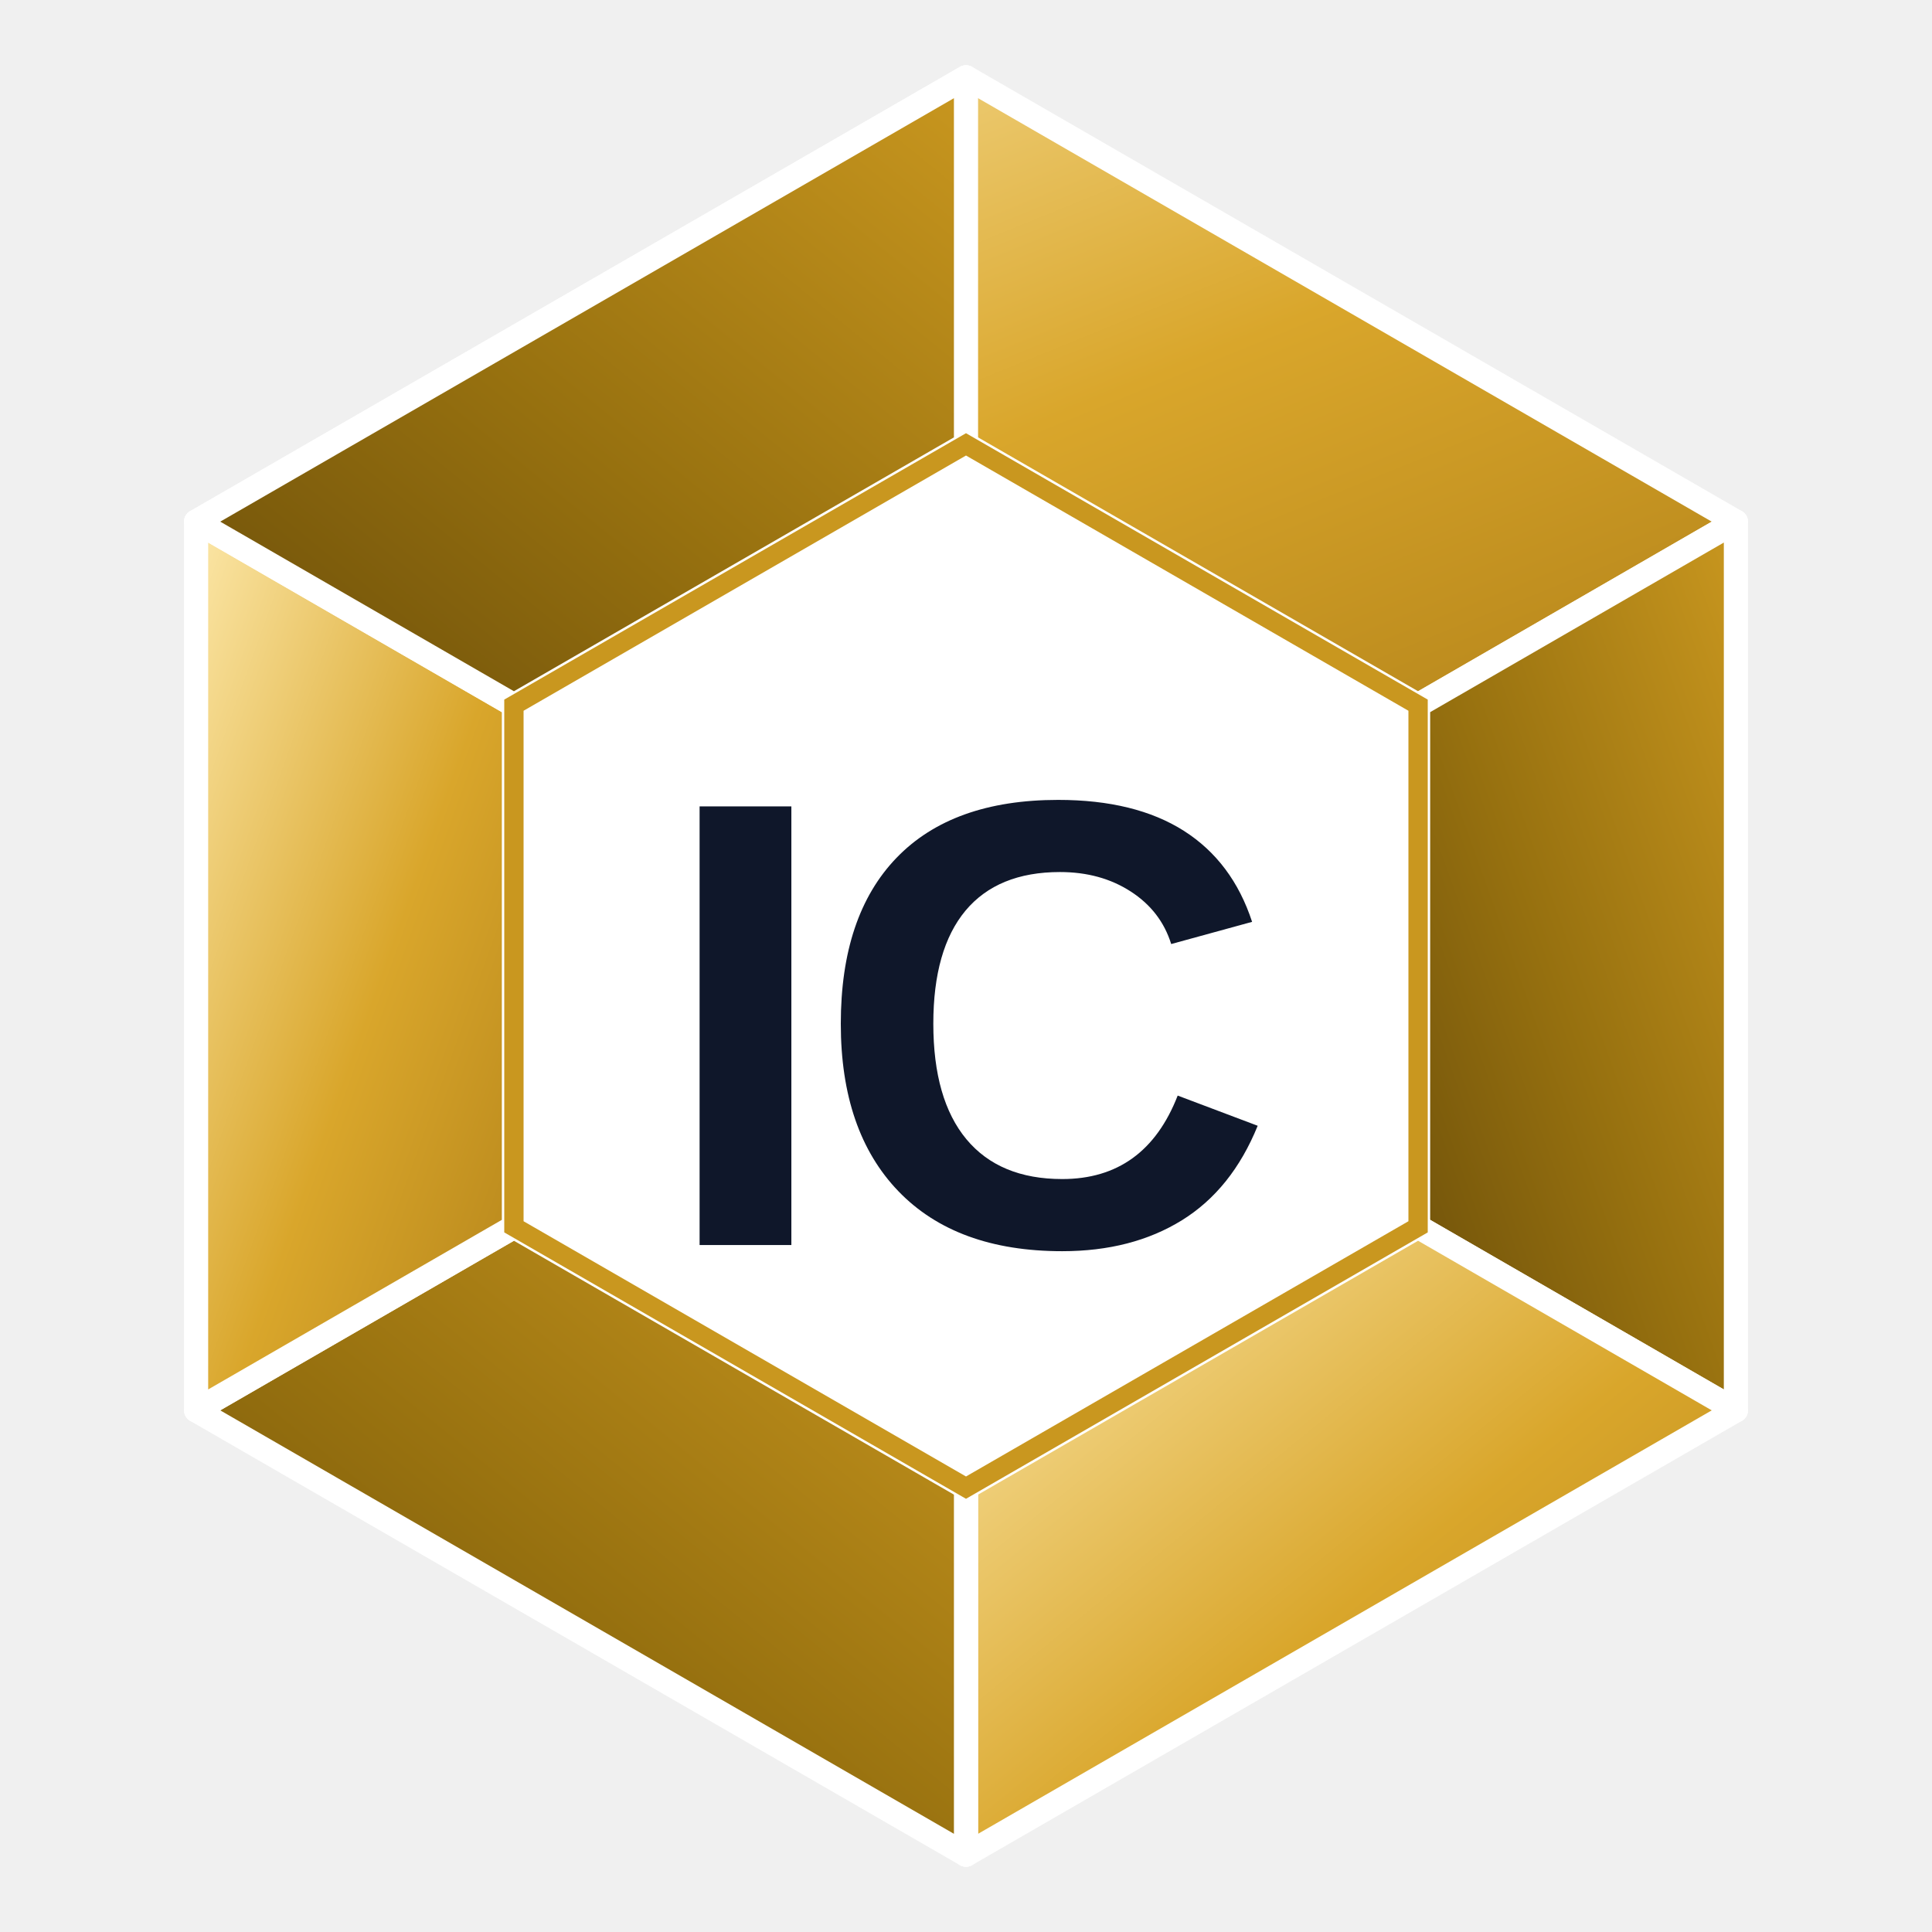
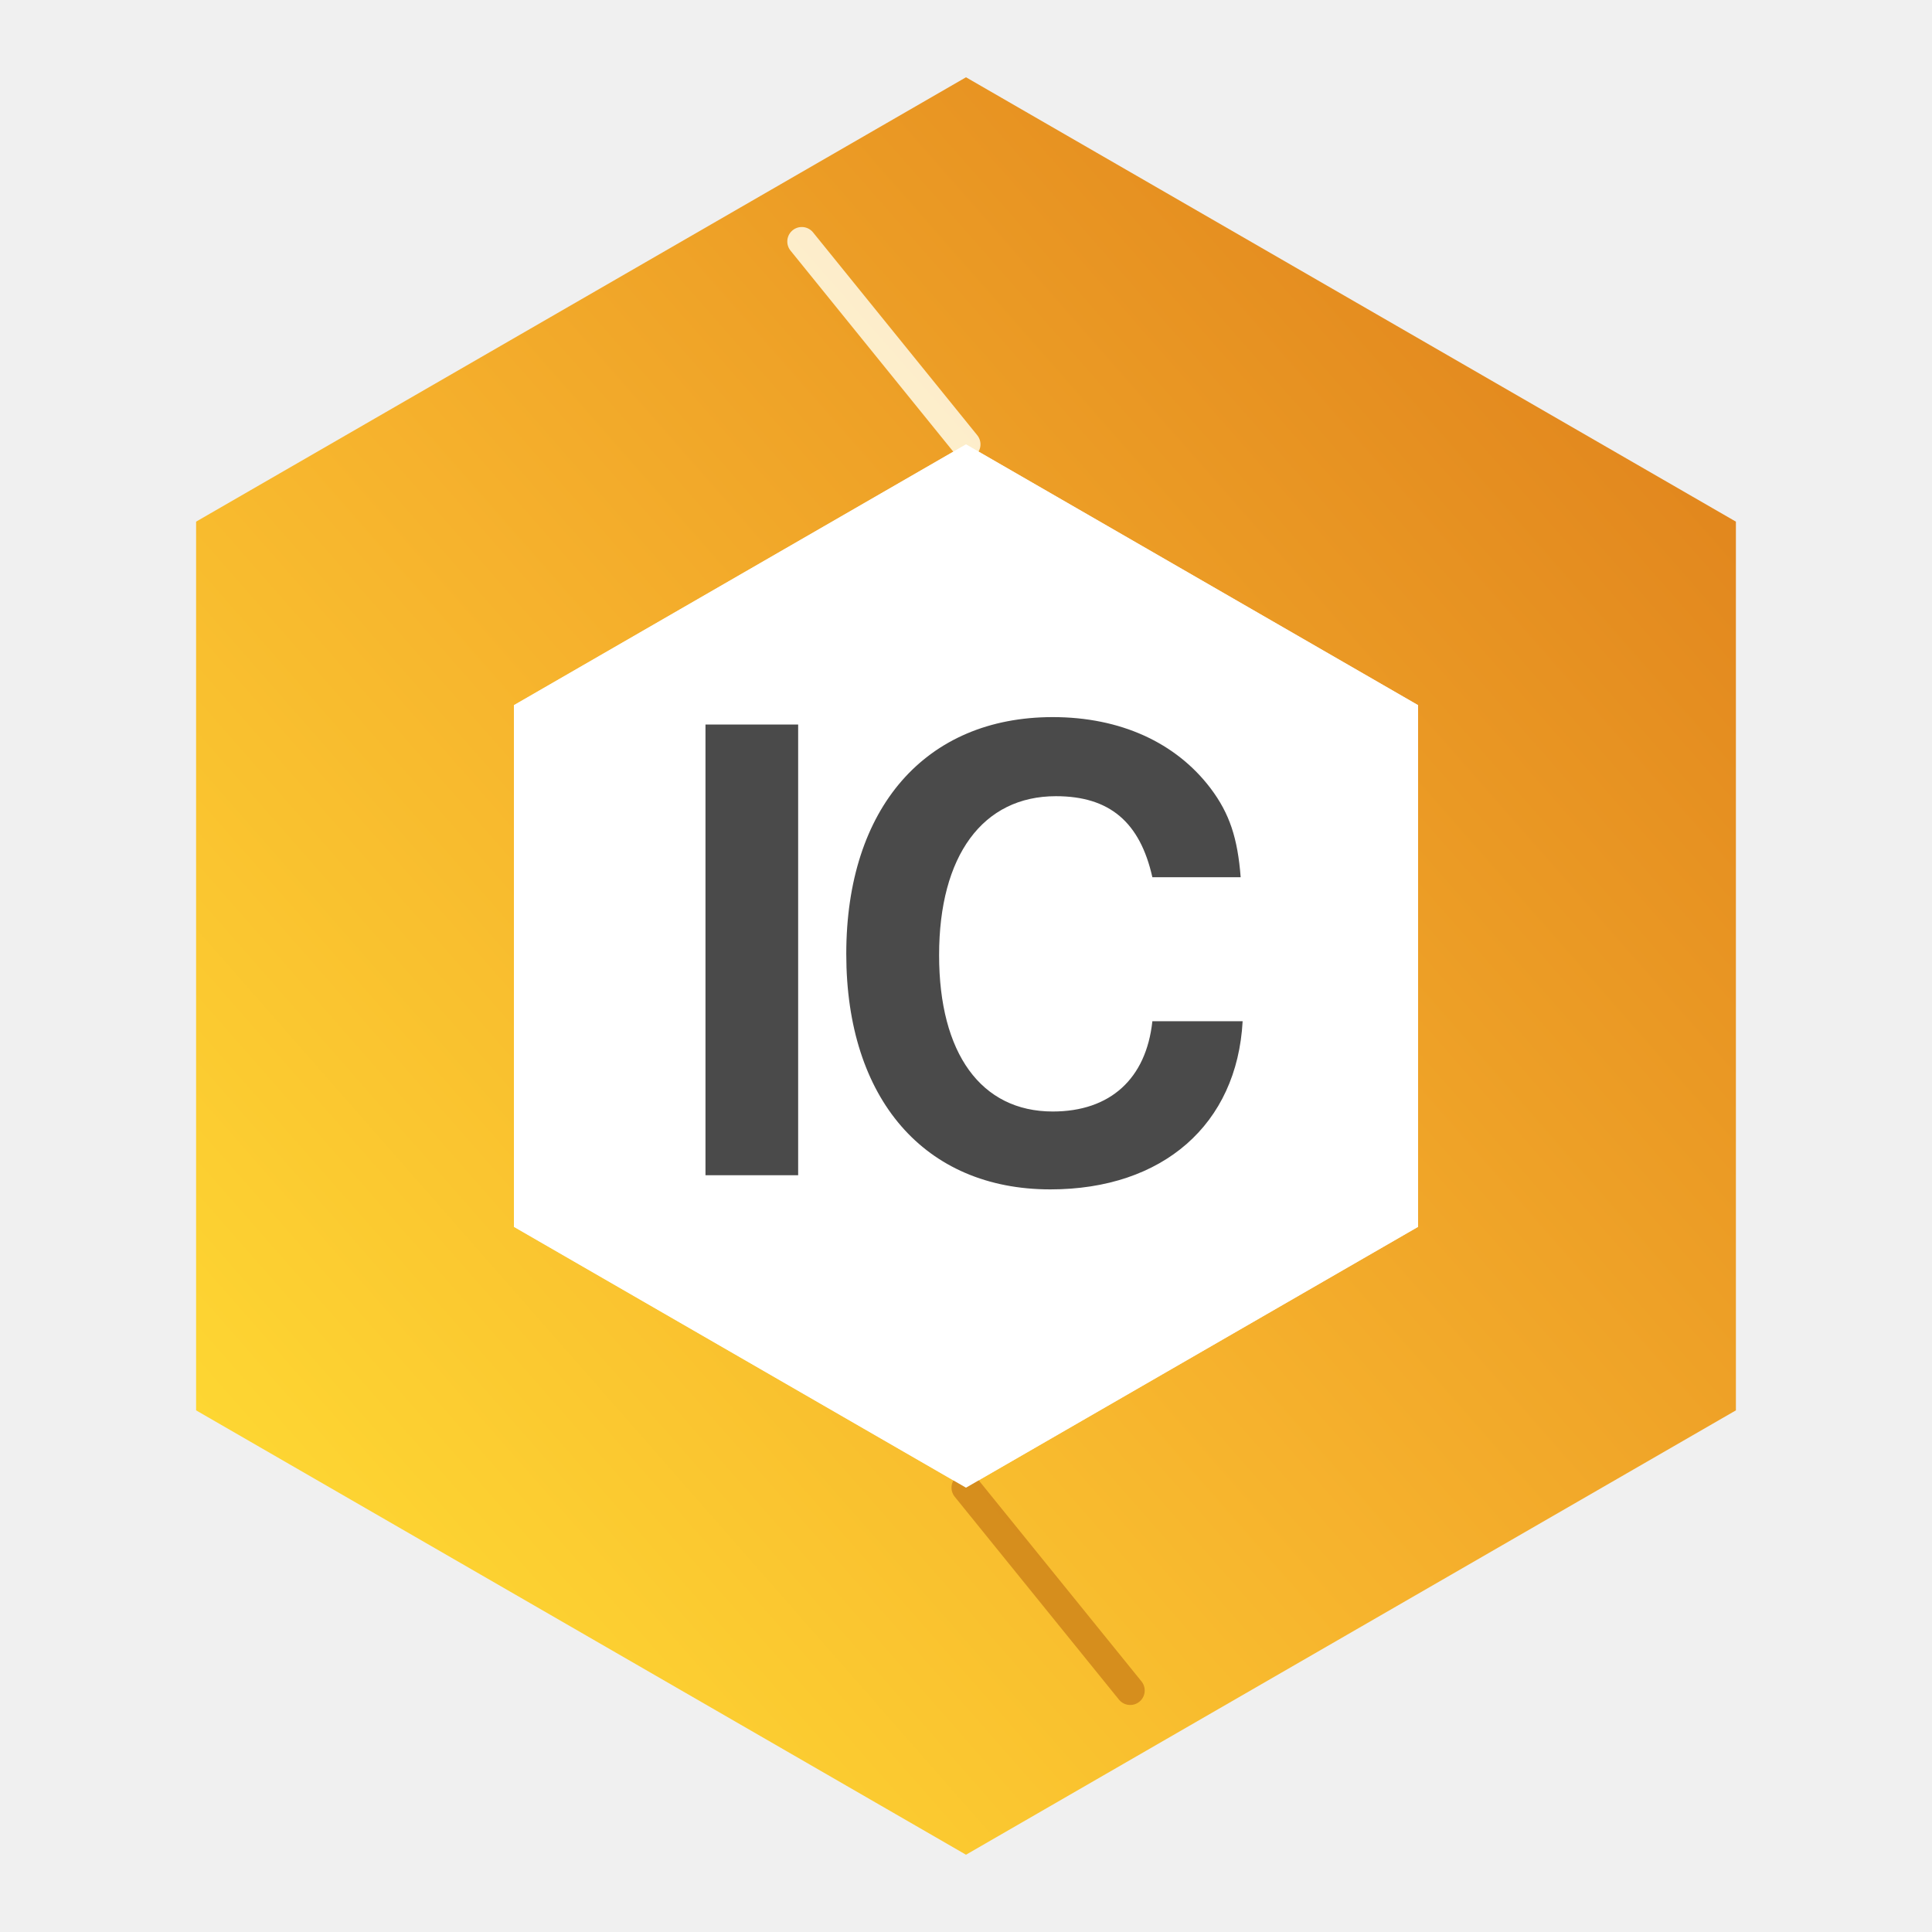
<svg xmlns="http://www.w3.org/2000/svg" viewBox="0 0 200 200" role="img" aria-label="Integral Connection Consulting">
  <defs>
-     <linearGradient id="icc-gold-a" x1="0%" y1="0%" x2="100%" y2="100%">
-       <stop offset="0%" stop-color="#FCE7A8" />
-       <stop offset="55%" stop-color="#D9A62B" />
-       <stop offset="100%" stop-color="#B4841A" />
-     </linearGradient>
-     <linearGradient id="icc-gold-b" x1="100%" y1="0%" x2="0%" y2="100%">
-       <stop offset="0%" stop-color="#C9971F" />
-       <stop offset="55%" stop-color="#96700F" />
-       <stop offset="100%" stop-color="#6B4E0A" />
+     <linearGradient id="ic-amber" x1="8%" y1="95%" x2="95%" y2="5%">
+       <stop offset="0%" stop-color="#FFDD33" />
+       <stop offset="45%" stop-color="#F6B22D" />
+       <stop offset="100%" stop-color="#DE7F1B" />
    </linearGradient>
  </defs>
-   <g stroke="#FFFFFF" stroke-width="2.5" stroke-linejoin="round">
-     <polygon points="100,8 179.7,54 146.8,73 100,46 53.2,73 20.3,54" fill="url(#icc-gold-a)" />
-     <polygon points="179.7,54 179.7,146 146.8,127 146.8,73" fill="url(#icc-gold-b)" />
-     <polygon points="179.7,146 100,192 100,154 146.8,127" fill="url(#icc-gold-a)" />
-     <polygon points="100,192 20.3,146 53.2,127 100,154" fill="url(#icc-gold-b)" />
-     <polygon points="20.3,146 20.3,54 53.2,73 53.2,127" fill="url(#icc-gold-a)" />
-     <polygon points="20.3,54 100,8 100,46 53.2,73" fill="url(#icc-gold-b)" />
-   </g>
-   <polygon points="100,46 146.8,73 146.8,127 100,154 53.2,127 53.2,73" fill="#FFFFFF" stroke="#C9971F" stroke-width="2" />
-   <text x="100" y="106" text-anchor="middle" dominant-baseline="central" font-family="Arial, Helvetica, sans-serif" font-weight="800" font-size="66" letter-spacing="-2" fill="#0F172A">IC</text>
+   <path fill="url(#ic-amber)" fill-rule="evenodd" d="M100,8 179.7,54 179.7,146 100,192 20.3,146 20.3,54 Z        M100,46 146.8,73 146.8,127 100,154 53.2,127 53.2,73 Z" />
+   <path d="M83,25 L100,46" stroke="#FFF6DD" stroke-width="3" stroke-linecap="round" opacity="0.9" />
+   <path d="M117,175 L100,154" stroke="#B9660F" stroke-width="3" stroke-linecap="round" opacity="0.55" />
+   <polygon points="100,46 146.8,73 146.8,127 100,154 53.2,127 53.2,73" fill="#FFFFFF" />
+   <text x="100" y="107" text-anchor="middle" dominant-baseline="central" font-family="Helvetica, Arial, sans-serif" font-weight="700" font-size="64" letter-spacing="-2" fill="#4A4A4A">IC</text>
</svg>
